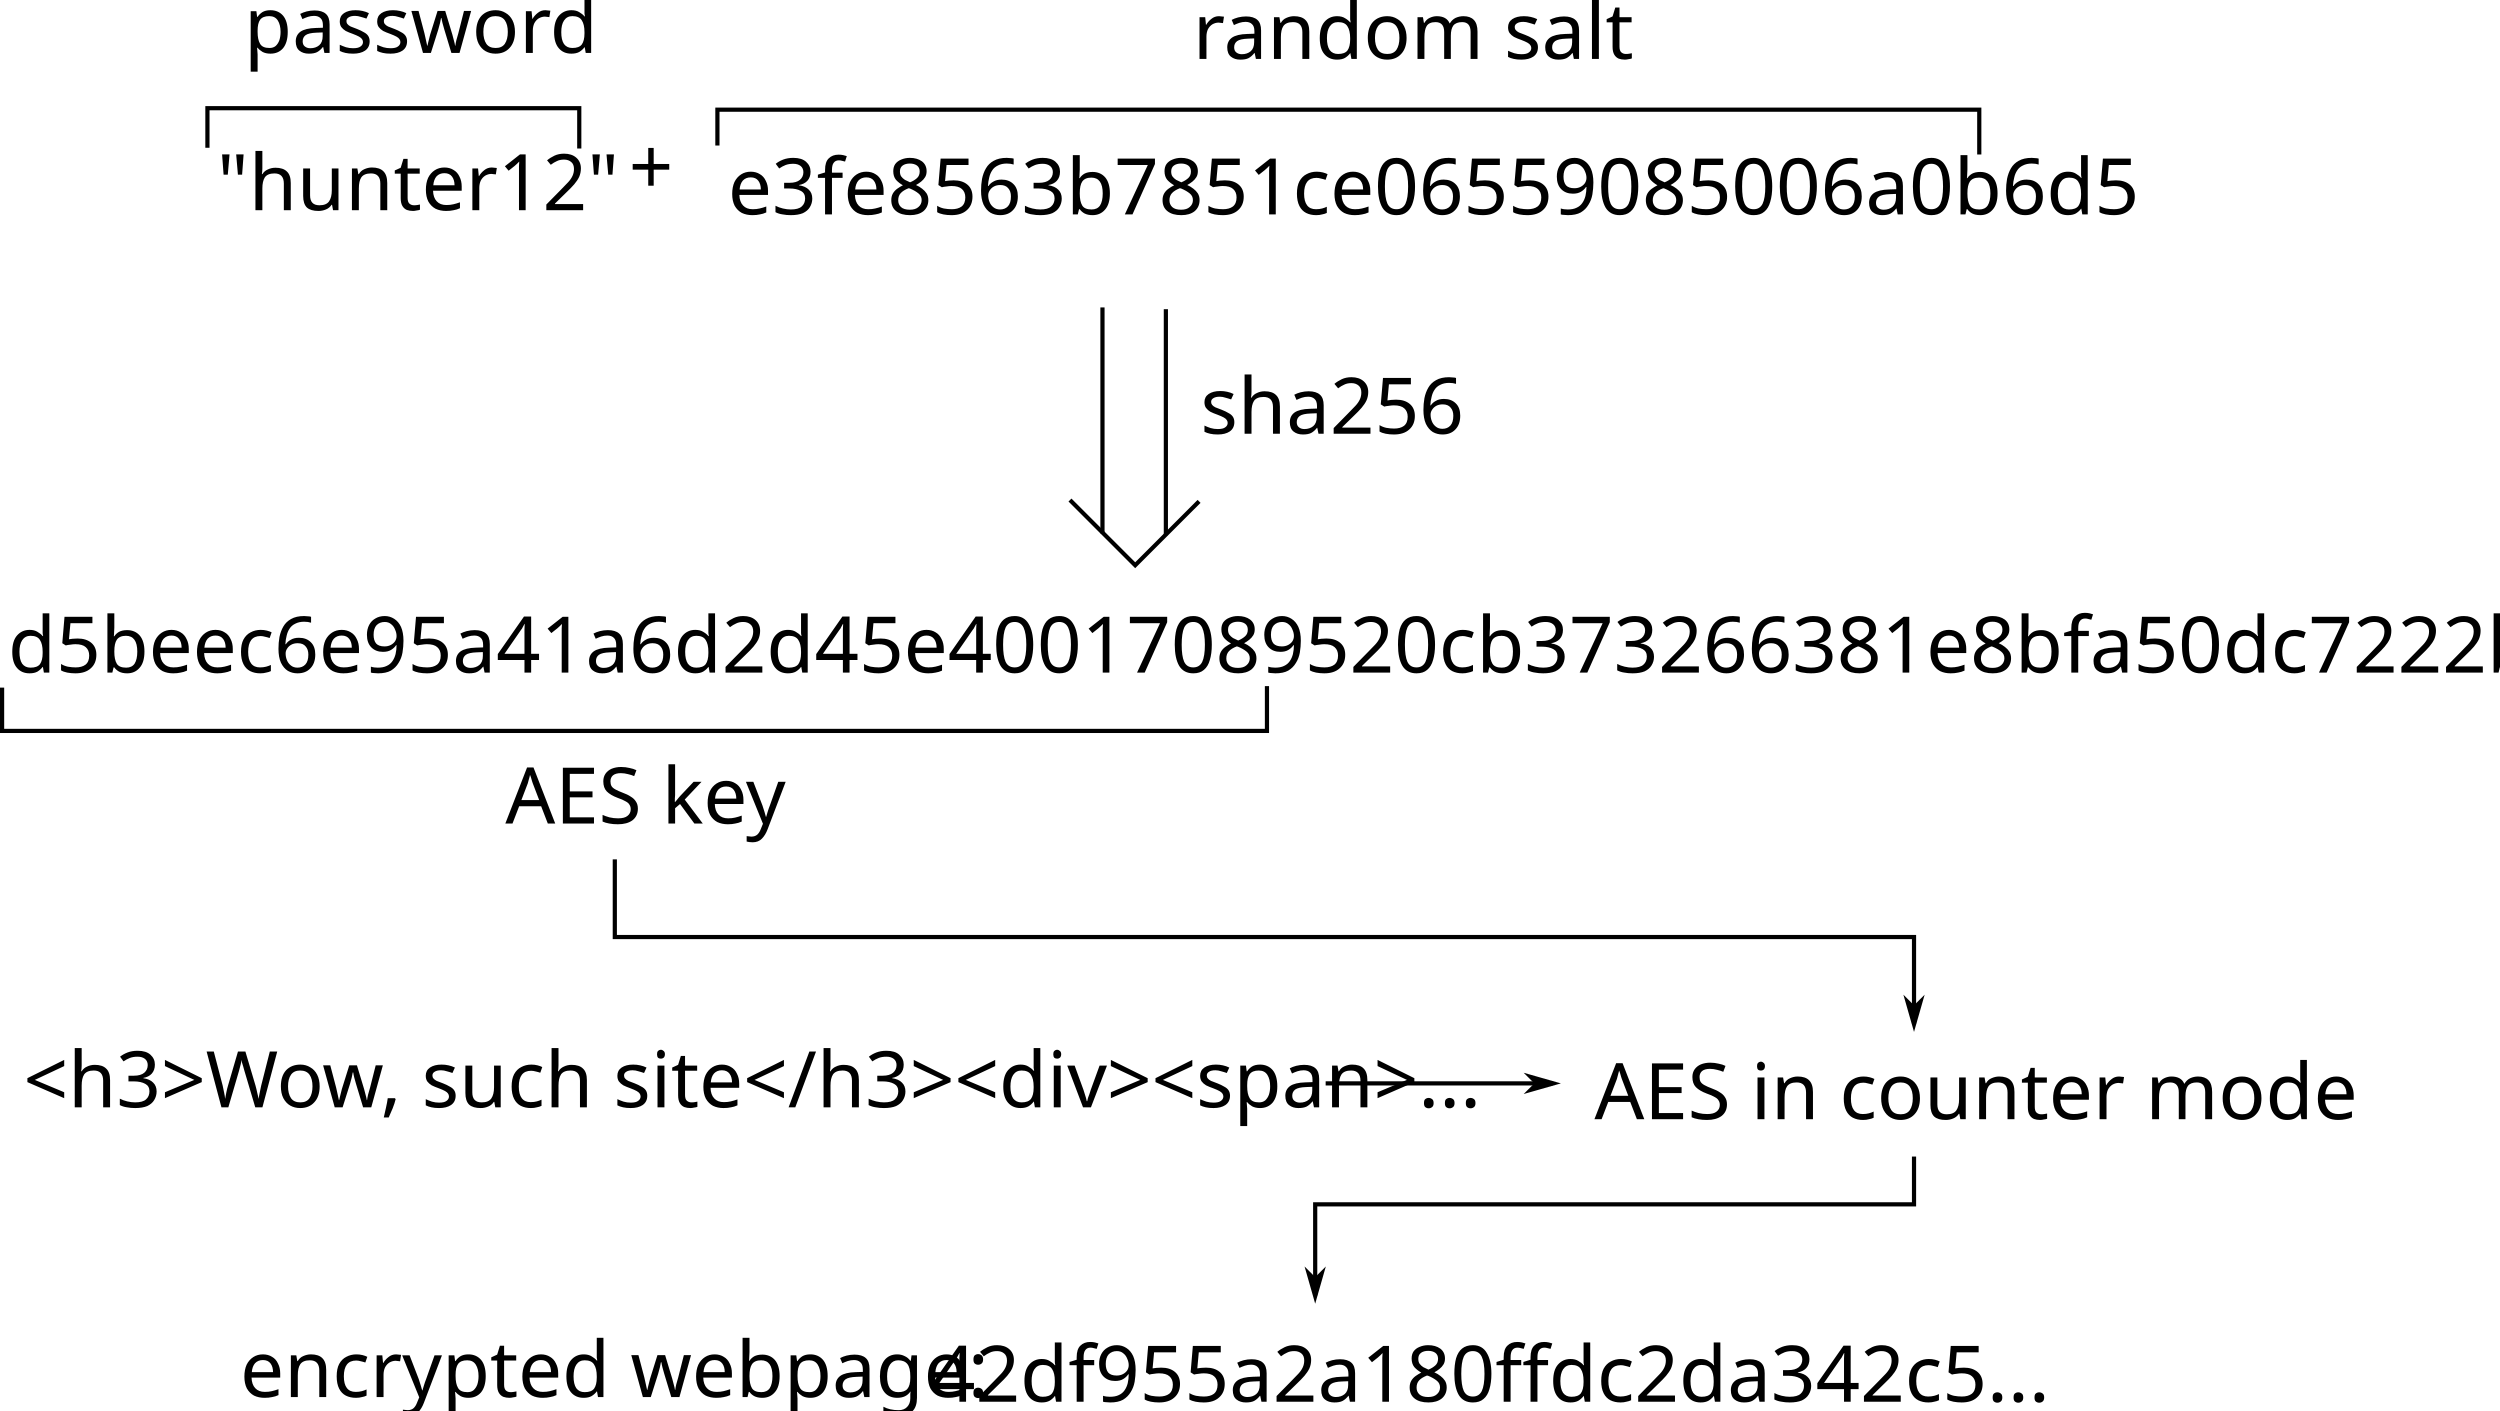
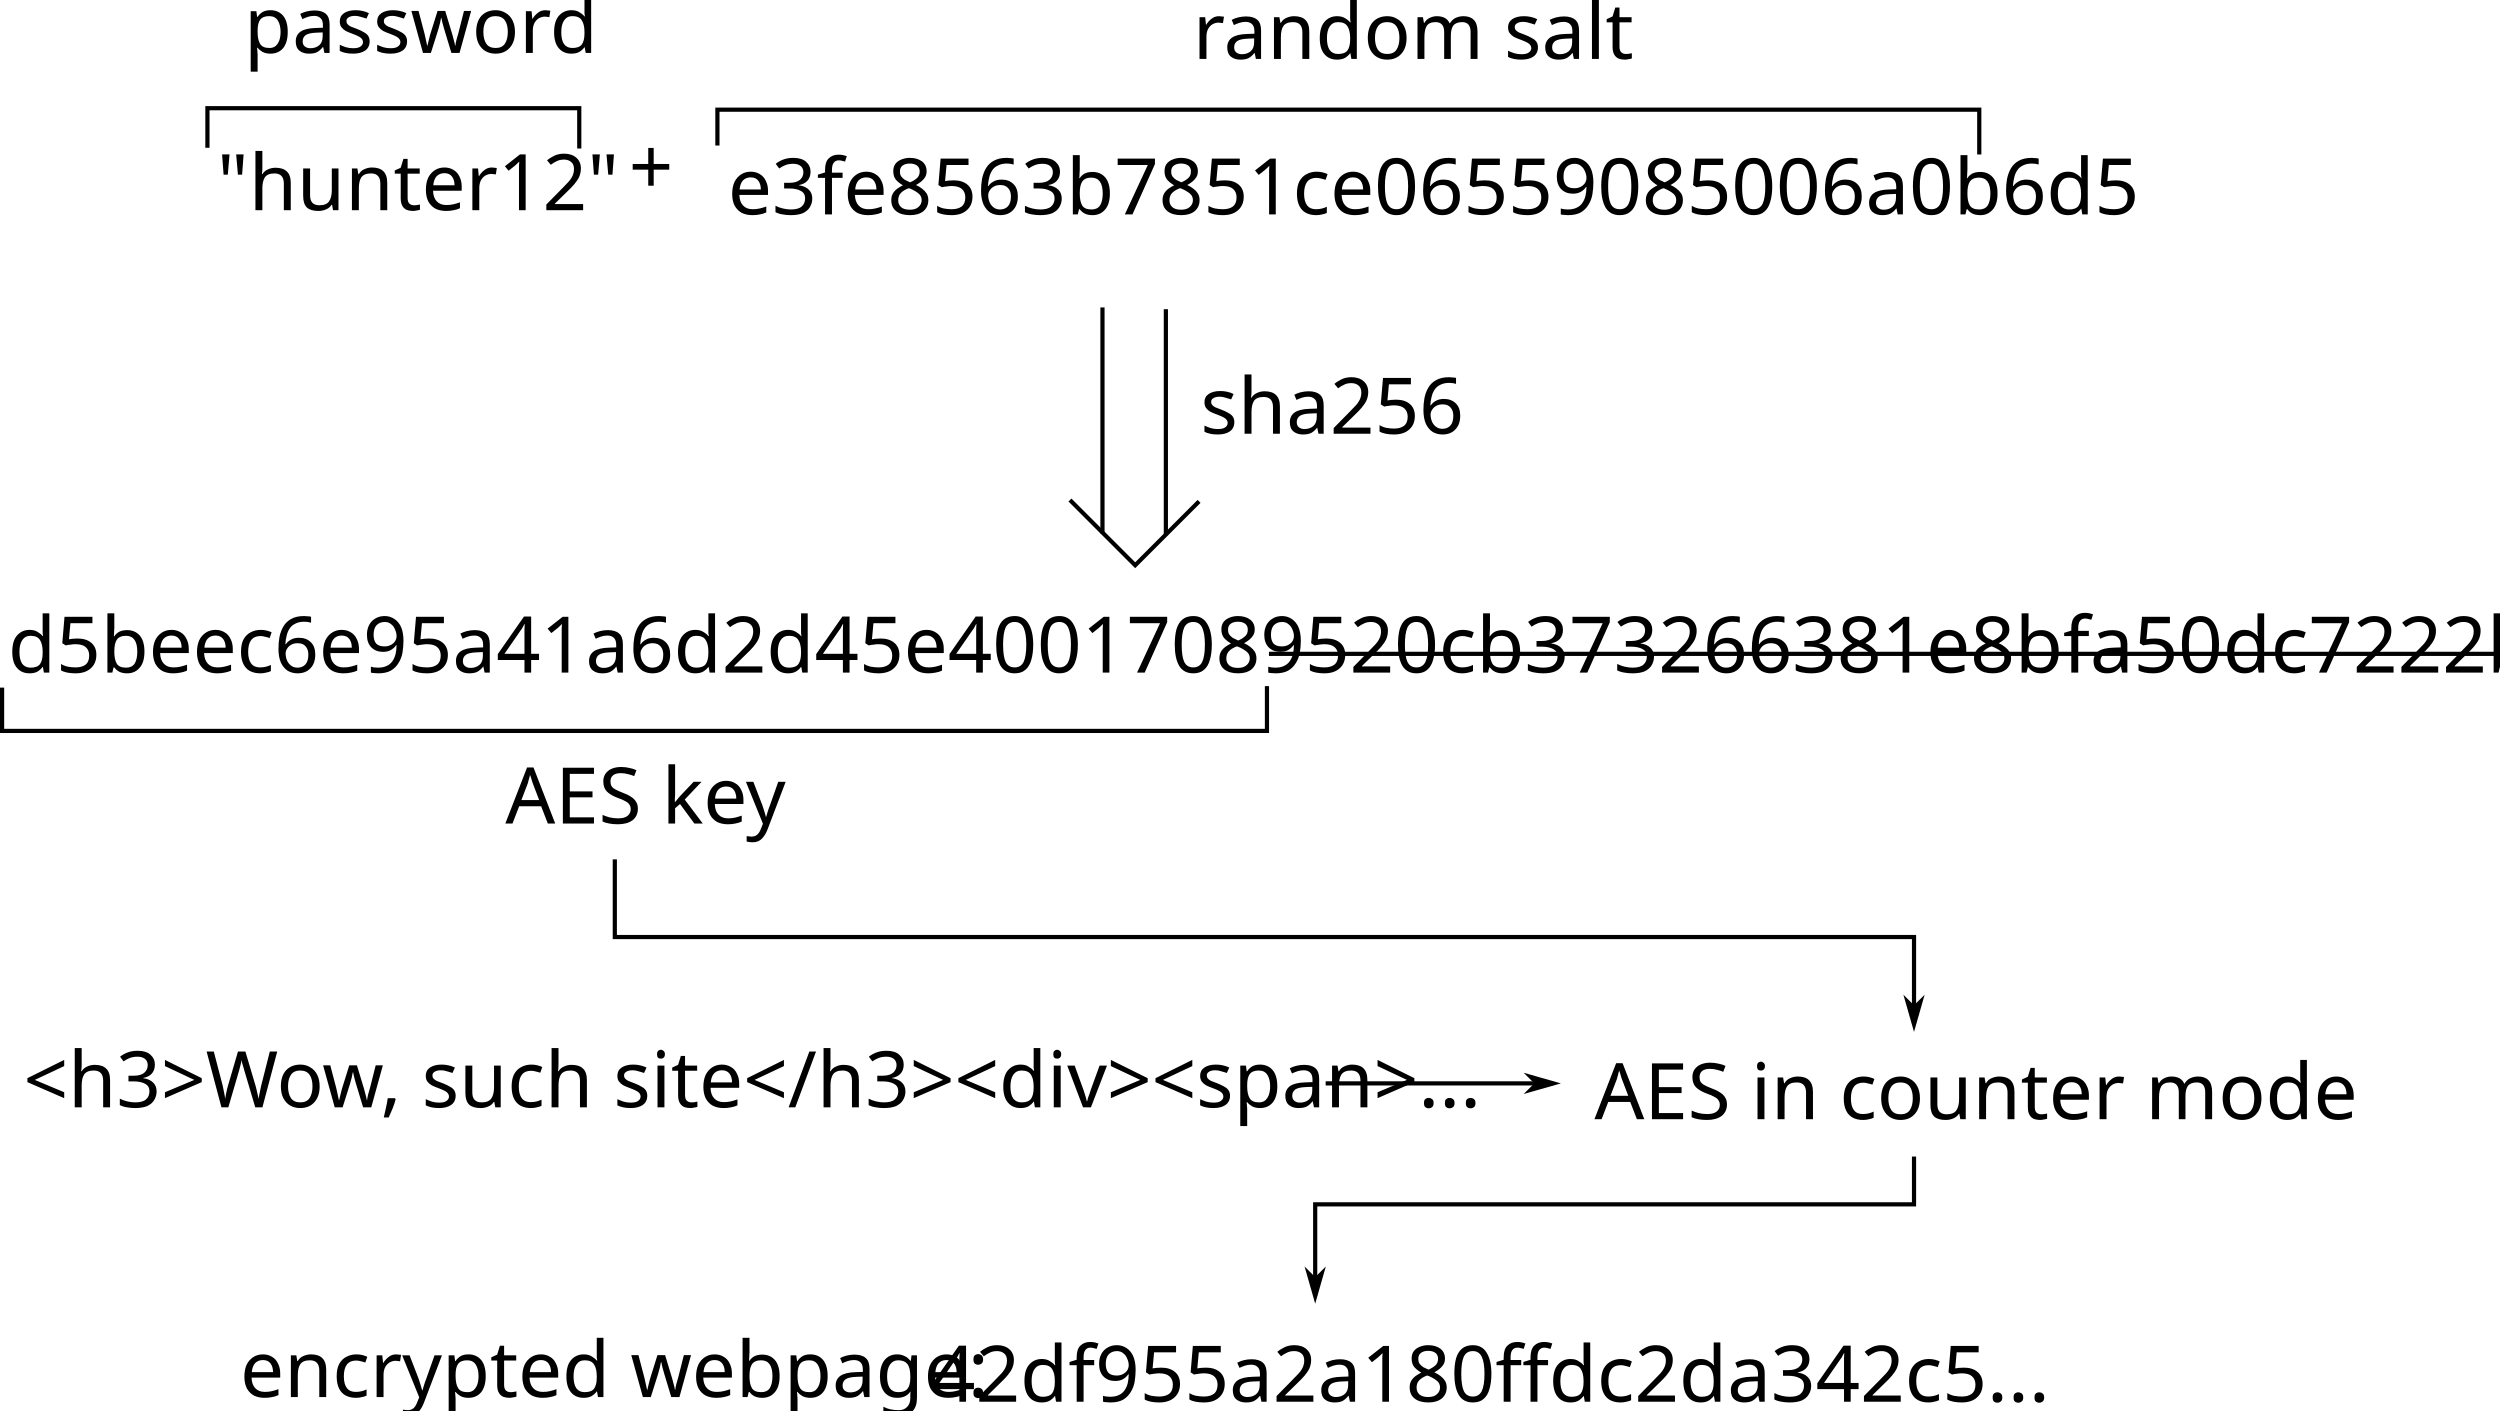
- <svg xmlns="http://www.w3.org/2000/svg" id="svg8" version="1.1" viewBox="0 0 158.192 89.282" height="89.282mm" width="158.192mm">
+ <svg xmlns="http://www.w3.org/2000/svg" width="158.192mm" height="89.282mm" viewBox="0 0 158.192 89.282" version="1.1" id="svg8">
  <defs id="defs2">
-     <marker style="overflow:visible" id="marker1330" refX="0" refY="0" orient="auto">
-       <path transform="matrix(-0.4,0,0,-0.4,-4,0)" style="fill:#000000;fill-opacity:1;fill-rule:evenodd;stroke:#000000;stroke-width:1pt;stroke-opacity:1" d="M 0,0 5,-5 -12.5,0 5,5 Z" id="path1328" />
+     <marker orient="auto" refY="0" refX="0" id="marker1330" style="overflow:visible">
+       <path id="path1328" d="M 0,0 5,-5 -12.5,0 5,5 Z" style="fill:#000000;fill-opacity:1;fill-rule:evenodd;stroke:#000000;stroke-width:1pt;stroke-opacity:1" transform="matrix(-0.4,0,0,-0.4,-4,0)" />
    </marker>
-     <marker style="overflow:visible" id="marker1284" refX="0" refY="0" orient="auto">
-       <path transform="matrix(-0.4,0,0,-0.4,-4,0)" style="fill:#000000;fill-opacity:1;fill-rule:evenodd;stroke:#000000;stroke-width:1pt;stroke-opacity:1" d="M 0,0 5,-5 -12.5,0 5,5 Z" id="path1282" />
+     <marker orient="auto" refY="0" refX="0" id="marker1284" style="overflow:visible">
+       <path id="path1282" d="M 0,0 5,-5 -12.5,0 5,5 Z" style="fill:#000000;fill-opacity:1;fill-rule:evenodd;stroke:#000000;stroke-width:1pt;stroke-opacity:1" transform="matrix(-0.4,0,0,-0.4,-4,0)" />
    </marker>
-     <marker style="overflow:visible" id="Arrow1Mend" refX="0" refY="0" orient="auto">
-       <path transform="matrix(-0.4,0,0,-0.4,-4,0)" style="fill:#000000;fill-opacity:1;fill-rule:evenodd;stroke:#000000;stroke-width:1pt;stroke-opacity:1" d="M 0,0 5,-5 -12.5,0 5,5 Z" id="path923" />
+     <marker orient="auto" refY="0" refX="0" id="Arrow1Mend" style="overflow:visible">
+       <path id="path923" d="M 0,0 5,-5 -12.5,0 5,5 Z" style="fill:#000000;fill-opacity:1;fill-rule:evenodd;stroke:#000000;stroke-width:1pt;stroke-opacity:1" transform="matrix(-0.4,0,0,-0.4,-4,0)" />
    </marker>
-     <marker style="overflow:visible" id="Arrow1Lend" refX="0" refY="0" orient="auto">
-       <path transform="matrix(-0.8,0,0,-0.8,-10,0)" style="fill:#000000;fill-opacity:1;fill-rule:evenodd;stroke:#000000;stroke-width:1pt;stroke-opacity:1" d="M 0,0 5,-5 -12.5,0 5,5 Z" id="path917" />
+     <marker orient="auto" refY="0" refX="0" id="Arrow1Lend" style="overflow:visible">
+       <path id="path917" d="M 0,0 5,-5 -12.5,0 5,5 Z" style="fill:#000000;fill-opacity:1;fill-rule:evenodd;stroke:#000000;stroke-width:1pt;stroke-opacity:1" transform="matrix(-0.8,0,0,-0.8,-10,0)" />
    </marker>
-     <marker style="overflow:visible" id="marker1192" refX="0" refY="0" orient="auto">
-       <path transform="matrix(0.8,0,0,0.8,10,0)" style="fill:#000000;fill-opacity:1;fill-rule:evenodd;stroke:#000000;stroke-width:1pt;stroke-opacity:1" d="M 0,0 5,-5 -12.5,0 5,5 Z" id="path1190" />
+     <marker orient="auto" refY="0" refX="0" id="marker1192" style="overflow:visible">
+       <path id="path1190" d="M 0,0 5,-5 -12.5,0 5,5 Z" style="fill:#000000;fill-opacity:1;fill-rule:evenodd;stroke:#000000;stroke-width:1pt;stroke-opacity:1" transform="matrix(0.8,0,0,0.8,10,0)" />
    </marker>
-     <marker style="overflow:visible" id="Arrow1Lstart" refX="0" refY="0" orient="auto">
-       <path transform="matrix(0.8,0,0,0.8,10,0)" style="fill:#000000;fill-opacity:1;fill-rule:evenodd;stroke:#000000;stroke-width:1pt;stroke-opacity:1" d="M 0,0 5,-5 -12.5,0 5,5 Z" id="path914" />
+     <marker orient="auto" refY="0" refX="0" id="Arrow1Lstart" style="overflow:visible">
+       <path id="path914" d="M 0,0 5,-5 -12.5,0 5,5 Z" style="fill:#000000;fill-opacity:1;fill-rule:evenodd;stroke:#000000;stroke-width:1pt;stroke-opacity:1" transform="matrix(0.8,0,0,0.8,10,0)" />
    </marker>
  </defs>
-   <g transform="translate(-0.9729482,-17.43671)" id="layer1">
-     <text id="text835" y="30.736" x="14.7" style="font-style:normal;font-variant:normal;font-weight:normal;font-stretch:normal;font-size:4.939px;line-height:1.25;font-family:Calibri;-inkscape-font-specification:Calibri;letter-spacing:0px;word-spacing:0px;fill:#000000;fill-opacity:1;stroke:none;stroke-width:0.265" xml:space="preserve">
-       <tspan style="stroke-width:0.265" y="30.736" x="14.7" id="tspan833">"hunter12"</tspan>
+   <g id="layer1" transform="translate(-0.9729482,-17.43671)">
+     <text xml:space="preserve" style="font-style:normal;font-variant:normal;font-weight:normal;font-stretch:normal;font-size:4.939px;line-height:1.25;font-family:Calibri;-inkscape-font-specification:Calibri;letter-spacing:0px;word-spacing:0px;fill:#000000;fill-opacity:1;stroke:none;stroke-width:0.265" x="14.7" y="30.736" id="text835">
+       <tspan id="tspan833" x="14.7" y="30.736" style="stroke-width:0.265">"hunter12"</tspan>
    </text>
-     <text id="text839" y="31.003" x="47.039" style="font-style:normal;font-variant:normal;font-weight:normal;font-stretch:normal;font-size:4.939px;line-height:1.25;font-family:Calibri;-inkscape-font-specification:Calibri;letter-spacing:0px;word-spacing:0px;fill:#000000;fill-opacity:1;stroke:none;stroke-width:0.265" xml:space="preserve">
-       <tspan style="stroke-width:0.265" y="31.003" x="47.039" id="tspan837">e3fe8563b7851ce06559085006a0b6d5</tspan>
+     <text xml:space="preserve" style="font-style:normal;font-variant:normal;font-weight:normal;font-stretch:normal;font-size:4.939px;line-height:1.25;font-family:Calibri;-inkscape-font-specification:Calibri;letter-spacing:0px;word-spacing:0px;fill:#000000;fill-opacity:1;stroke:none;stroke-width:0.265" x="47.039" y="31.003" id="text839">
+       <tspan id="tspan837" x="47.039" y="31.003" style="stroke-width:0.265">e3fe8563b7851ce06559085006a0b6d5</tspan>
    </text>
-     <text id="text843" y="29.734" x="40.759" style="font-style:normal;font-variant:normal;font-weight:normal;font-stretch:normal;font-size:4.939px;line-height:1.25;font-family:Calibri;-inkscape-font-specification:Calibri;letter-spacing:0px;word-spacing:0px;fill:#000000;fill-opacity:1;stroke:none;stroke-width:0.265" xml:space="preserve">
-       <tspan style="stroke-width:0.265" y="29.734" x="40.759" id="tspan841">+</tspan>
+     <text xml:space="preserve" style="font-style:normal;font-variant:normal;font-weight:normal;font-stretch:normal;font-size:4.939px;line-height:1.25;font-family:Calibri;-inkscape-font-specification:Calibri;letter-spacing:0px;word-spacing:0px;fill:#000000;fill-opacity:1;stroke:none;stroke-width:0.265" x="40.759" y="29.734" id="text843">
+       <tspan id="tspan841" x="40.759" y="29.734" style="stroke-width:0.265">+</tspan>
    </text>
-     <path id="path845" d="M 70.734,36.89 V 51.189" style="fill:none;stroke:#000000;stroke-width:0.265px;stroke-linecap:butt;stroke-linejoin:miter;stroke-opacity:1" />
-     <path style="fill:none;stroke:#000000;stroke-width:0.265px;stroke-linecap:butt;stroke-linejoin:miter;stroke-opacity:1" d="M 74.745,37.002 V 51.301" id="path847" />
-     <path id="path849" d="m 68.678,49.078 4.126,4.126 4.042,-4.042" style="fill:none;stroke:#000000;stroke-width:0.265px;stroke-linecap:butt;stroke-linejoin:miter;stroke-opacity:1" />
-     <path id="path851" d="m 14.098,26.787 v -2.504 h 23.529 v 2.551" style="fill:none;stroke:#000000;stroke-width:0.265px;stroke-linecap:butt;stroke-linejoin:miter;stroke-opacity:1" />
-     <path id="path853" d="m 46.368,26.645 v -2.268 h 79.847 v 2.835" style="fill:none;stroke:#000000;stroke-width:0.265px;stroke-linecap:butt;stroke-linejoin:miter;stroke-opacity:1" />
-     <text id="text857" y="20.786" x="16.413" style="font-style:normal;font-variant:normal;font-weight:normal;font-stretch:normal;font-size:4.939px;line-height:1.25;font-family:Calibri;-inkscape-font-specification:Calibri;letter-spacing:0px;word-spacing:0px;fill:#000000;fill-opacity:1;stroke:none;stroke-width:0.265" xml:space="preserve">
-       <tspan style="stroke-width:0.265" y="20.786" x="16.413" id="tspan855">password</tspan>
+     <path style="fill:none;stroke:#000000;stroke-width:0.265px;stroke-linecap:butt;stroke-linejoin:miter;stroke-opacity:1" d="M 70.734,36.89 V 51.189" id="path845" />
+     <path id="path847" d="M 74.745,37.002 V 51.301" style="fill:none;stroke:#000000;stroke-width:0.265px;stroke-linecap:butt;stroke-linejoin:miter;stroke-opacity:1" />
+     <path style="fill:none;stroke:#000000;stroke-width:0.265px;stroke-linecap:butt;stroke-linejoin:miter;stroke-opacity:1" d="m 68.678,49.078 4.126,4.126 4.042,-4.042" id="path849" />
+     <path style="fill:none;stroke:#000000;stroke-width:0.265px;stroke-linecap:butt;stroke-linejoin:miter;stroke-opacity:1" d="m 14.098,26.787 v -2.504 h 23.529 v 2.551" id="path851" />
+     <path style="fill:none;stroke:#000000;stroke-width:0.265px;stroke-linecap:butt;stroke-linejoin:miter;stroke-opacity:1" d="m 46.368,26.645 v -2.268 h 79.847 v 2.835" id="path853" />
+     <text xml:space="preserve" style="font-style:normal;font-variant:normal;font-weight:normal;font-stretch:normal;font-size:4.939px;line-height:1.25;font-family:Calibri;-inkscape-font-specification:Calibri;letter-spacing:0px;word-spacing:0px;fill:#000000;fill-opacity:1;stroke:none;stroke-width:0.265" x="16.413" y="20.786" id="text857">
+       <tspan id="tspan855" x="16.413" y="20.786" style="stroke-width:0.265">password</tspan>
    </text>
-     <text id="text861" y="21.164" x="76.454" style="font-style:normal;font-variant:normal;font-weight:normal;font-stretch:normal;font-size:4.939px;line-height:1.25;font-family:Calibri;-inkscape-font-specification:Calibri;letter-spacing:0px;word-spacing:0px;fill:#000000;fill-opacity:1;stroke:none;stroke-width:0.265" xml:space="preserve">
-       <tspan style="stroke-width:0.265" y="21.164" x="76.454" id="tspan859">random salt</tspan>
+     <text xml:space="preserve" style="font-style:normal;font-variant:normal;font-weight:normal;font-stretch:normal;font-size:4.939px;line-height:1.25;font-family:Calibri;-inkscape-font-specification:Calibri;letter-spacing:0px;word-spacing:0px;fill:#000000;fill-opacity:1;stroke:none;stroke-width:0.265" x="76.454" y="21.164" id="text861">
+       <tspan id="tspan859" x="76.454" y="21.164" style="stroke-width:0.265">random salt</tspan>
    </text>
-     <text id="text865" y="44.882" x="76.937" style="font-style:normal;font-variant:normal;font-weight:normal;font-stretch:normal;font-size:4.939px;line-height:1.25;font-family:Calibri;-inkscape-font-specification:Calibri;letter-spacing:0px;word-spacing:0px;fill:#000000;fill-opacity:1;stroke:none;stroke-width:0.265" xml:space="preserve">
-       <tspan style="stroke-width:0.265" y="44.882" x="76.937" id="tspan863">sha256</tspan>
+     <text xml:space="preserve" style="font-style:normal;font-variant:normal;font-weight:normal;font-stretch:normal;font-size:4.939px;line-height:1.25;font-family:Calibri;-inkscape-font-specification:Calibri;letter-spacing:0px;word-spacing:0px;fill:#000000;fill-opacity:1;stroke:none;stroke-width:0.265" x="76.937" y="44.882" id="text865">
+       <tspan id="tspan863" x="76.937" y="44.882" style="stroke-width:0.265">sha256</tspan>
    </text>
-     <text id="text869" y="59.996" x="1.486" style="font-style:normal;font-variant:normal;font-weight:normal;font-stretch:normal;font-size:4.939px;line-height:1.25;font-family:Calibri;-inkscape-font-specification:Calibri;letter-spacing:0px;word-spacing:0px;fill:#000000;fill-opacity:1;stroke:none;stroke-width:0.265" xml:space="preserve">
-       <tspan style="stroke-width:0.265" y="59.996" x="1.486" id="tspan867">d5beec6e95a41a6d2d45e40017089520cb373266381e8bfa50dc7222b1423ea2</tspan>
+     <text xml:space="preserve" style="font-style:normal;font-variant:normal;font-weight:normal;font-stretch:normal;font-size:4.939px;line-height:1.25;font-family:Calibri;-inkscape-font-specification:Calibri;letter-spacing:0px;word-spacing:0px;fill:#000000;fill-opacity:1;stroke:none;stroke-width:0.265" x="1.486" y="59.996" id="text869">
+       <tspan id="tspan867" x="1.486" y="59.996" style="stroke-width:0.265">d5beec6e95a41a6d2d45e40017089520cb373266381e8bfa50dc7222b1423ea2</tspan>
    </text>
-     <path id="path896" d="m 81.142,60.852 v 2.835 H 1.105 v -2.74" style="fill:none;stroke:#000000;stroke-width:0.265px;stroke-linecap:butt;stroke-linejoin:miter;stroke-opacity:1" />
-     <text id="text900" y="69.545" x="32.95" style="font-style:normal;font-variant:normal;font-weight:normal;font-stretch:normal;font-size:4.939px;line-height:1.25;font-family:Calibri;-inkscape-font-specification:Calibri;letter-spacing:0px;word-spacing:0px;fill:#000000;fill-opacity:1;stroke:none;stroke-width:0.265" xml:space="preserve">
-       <tspan style="stroke-width:0.265" y="69.545" x="32.95" id="tspan898">AES key</tspan>
+     <path style="fill:none;stroke:#000000;stroke-width:0.265px;stroke-linecap:butt;stroke-linejoin:miter;stroke-opacity:1" d="m 81.142,60.852 v 2.835 H 1.105 v -2.74" id="path896" />
+     <text xml:space="preserve" style="font-style:normal;font-variant:normal;font-weight:normal;font-stretch:normal;font-size:4.939px;line-height:1.25;font-family:Calibri;-inkscape-font-specification:Calibri;letter-spacing:0px;word-spacing:0px;fill:#000000;fill-opacity:1;stroke:none;stroke-width:0.265" x="32.95" y="69.545" id="text900">
+       <tspan id="tspan898" x="32.95" y="69.545" style="stroke-width:0.265">AES key</tspan>
    </text>
-     <text id="text904" y="87.501" x="2.457" style="font-style:normal;font-variant:normal;font-weight:normal;font-stretch:normal;font-size:4.939px;line-height:1.25;font-family:Calibri;-inkscape-font-specification:Calibri;letter-spacing:0px;word-spacing:0px;fill:#000000;fill-opacity:1;stroke:none;stroke-width:0.265" xml:space="preserve">
-       <tspan style="stroke-width:0.265" y="87.501" x="2.457" id="tspan902">&lt;h3&gt;Wow, such site&lt;/h3&gt;&lt;div&gt;&lt;span&gt;...</tspan>
+     <text xml:space="preserve" style="font-style:normal;font-variant:normal;font-weight:normal;font-stretch:normal;font-size:4.939px;line-height:1.25;font-family:Calibri;-inkscape-font-specification:Calibri;letter-spacing:0px;word-spacing:0px;fill:#000000;fill-opacity:1;stroke:none;stroke-width:0.265" x="2.457" y="87.501" id="text904">
+       <tspan id="tspan902" x="2.457" y="87.501" style="stroke-width:0.265">&lt;h3&gt;Wow, such site&lt;/h3&gt;&lt;div&gt;&lt;span&gt;...</tspan>
    </text>
-     <text id="text908" y="88.257" x="101.865" style="font-style:normal;font-variant:normal;font-weight:normal;font-stretch:normal;font-size:4.939px;line-height:1.25;font-family:Calibri;-inkscape-font-specification:Calibri;letter-spacing:0px;word-spacing:0px;fill:#000000;fill-opacity:1;stroke:none;stroke-width:0.265" xml:space="preserve">
-       <tspan style="stroke-width:0.265" y="88.257" x="101.865" id="tspan906">AES in counter mode</tspan>
+     <text xml:space="preserve" style="font-style:normal;font-variant:normal;font-weight:normal;font-stretch:normal;font-size:4.939px;line-height:1.25;font-family:Calibri;-inkscape-font-specification:Calibri;letter-spacing:0px;word-spacing:0px;fill:#000000;fill-opacity:1;stroke:none;stroke-width:0.265" x="101.865" y="88.257" id="text908">
+       <tspan id="tspan906" x="101.865" y="88.257" style="stroke-width:0.265">AES in counter mode</tspan>
    </text>
-     <path id="path910" d="m 39.876,71.815 v 4.914 h 82.21 v 5.481" style="fill:none;stroke:#000000;stroke-width:0.265px;stroke-linecap:butt;stroke-linejoin:miter;stroke-opacity:1;marker-end:url(#Arrow1Mend)" />
-     <path id="path912" d="M 84.856,85.99 H 99.219" style="fill:none;stroke:#000000;stroke-width:0.265;stroke-linecap:butt;stroke-linejoin:miter;stroke-miterlimit:4;stroke-dasharray:none;stroke-opacity:1;marker-end:url(#marker1284)" />
-     <text id="text1324" y="106.133" x="59.883" style="font-style:normal;font-variant:normal;font-weight:normal;font-stretch:normal;font-size:4.939px;line-height:1.25;font-family:Calibri;-inkscape-font-specification:Calibri;letter-spacing:0px;word-spacing:0px;fill:#000000;fill-opacity:1;stroke:none;stroke-width:0.265" xml:space="preserve">
-       <tspan style="stroke-width:0.265" y="106.133" x="59.883" id="tspan1322">42df955a2a180ffdc2da342c5...</tspan>
+     <path style="fill:none;stroke:#000000;stroke-width:0.265px;stroke-linecap:butt;stroke-linejoin:miter;stroke-opacity:1;marker-end:url(#Arrow1Mend)" d="m 39.876,71.815 v 4.914 h 82.21 v 5.481" id="path910" />
+     <path style="fill:none;stroke:#000000;stroke-width:0.265;stroke-linecap:butt;stroke-linejoin:miter;stroke-miterlimit:4;stroke-dasharray:none;stroke-opacity:1;marker-end:url(#marker1284)" d="M 84.856,85.99 H 99.219" id="path912" />
+     <text xml:space="preserve" style="font-style:normal;font-variant:normal;font-weight:normal;font-stretch:normal;font-size:4.939px;line-height:1.25;font-family:Calibri;-inkscape-font-specification:Calibri;letter-spacing:0px;word-spacing:0px;fill:#000000;fill-opacity:1;stroke:none;stroke-width:0.265" x="59.883" y="106.133" id="text1324">
+       <tspan id="tspan1322" x="59.883" y="106.133" style="stroke-width:0.265">42df955a2a180ffdc2da342c5...</tspan>
    </text>
-     <path id="path1326" d="M 122.086,90.62 V 93.644 H 84.194 v 5.764" style="fill:none;stroke:#000000;stroke-width:0.265px;stroke-linecap:butt;stroke-linejoin:miter;stroke-opacity:1;marker-end:url(#marker1330)" />
-     <text id="text1376" y="105.839" x="16.17" style="font-style:normal;font-variant:normal;font-weight:normal;font-stretch:normal;font-size:4.939px;line-height:1.25;font-family:Calibri;-inkscape-font-specification:Calibri;letter-spacing:0px;word-spacing:0px;fill:#000000;fill-opacity:1;stroke:none;stroke-width:0.265" xml:space="preserve">
-       <tspan style="stroke-width:0.265" y="105.839" x="16.17" id="tspan1374">encrypted webpage:</tspan>
+     <path style="fill:none;stroke:#000000;stroke-width:0.265px;stroke-linecap:butt;stroke-linejoin:miter;stroke-opacity:1;marker-end:url(#marker1330)" d="M 122.086,90.62 V 93.644 H 84.194 v 5.764" id="path1326" />
+     <text xml:space="preserve" style="font-style:normal;font-variant:normal;font-weight:normal;font-stretch:normal;font-size:4.939px;line-height:1.25;font-family:Calibri;-inkscape-font-specification:Calibri;letter-spacing:0px;word-spacing:0px;fill:#000000;fill-opacity:1;stroke:none;stroke-width:0.265" x="16.17" y="105.839" id="text1376">
+       <tspan id="tspan1374" x="16.17" y="105.839" style="stroke-width:0.265">encrypted webpage:</tspan>
    </text>
+     <path id="path913" d="M 81.268,58.81 H 158.897" style="fill:none;stroke:#000000;stroke-width:0.265px;stroke-linecap:butt;stroke-linejoin:miter;stroke-opacity:1" />
  </g>
</svg>
